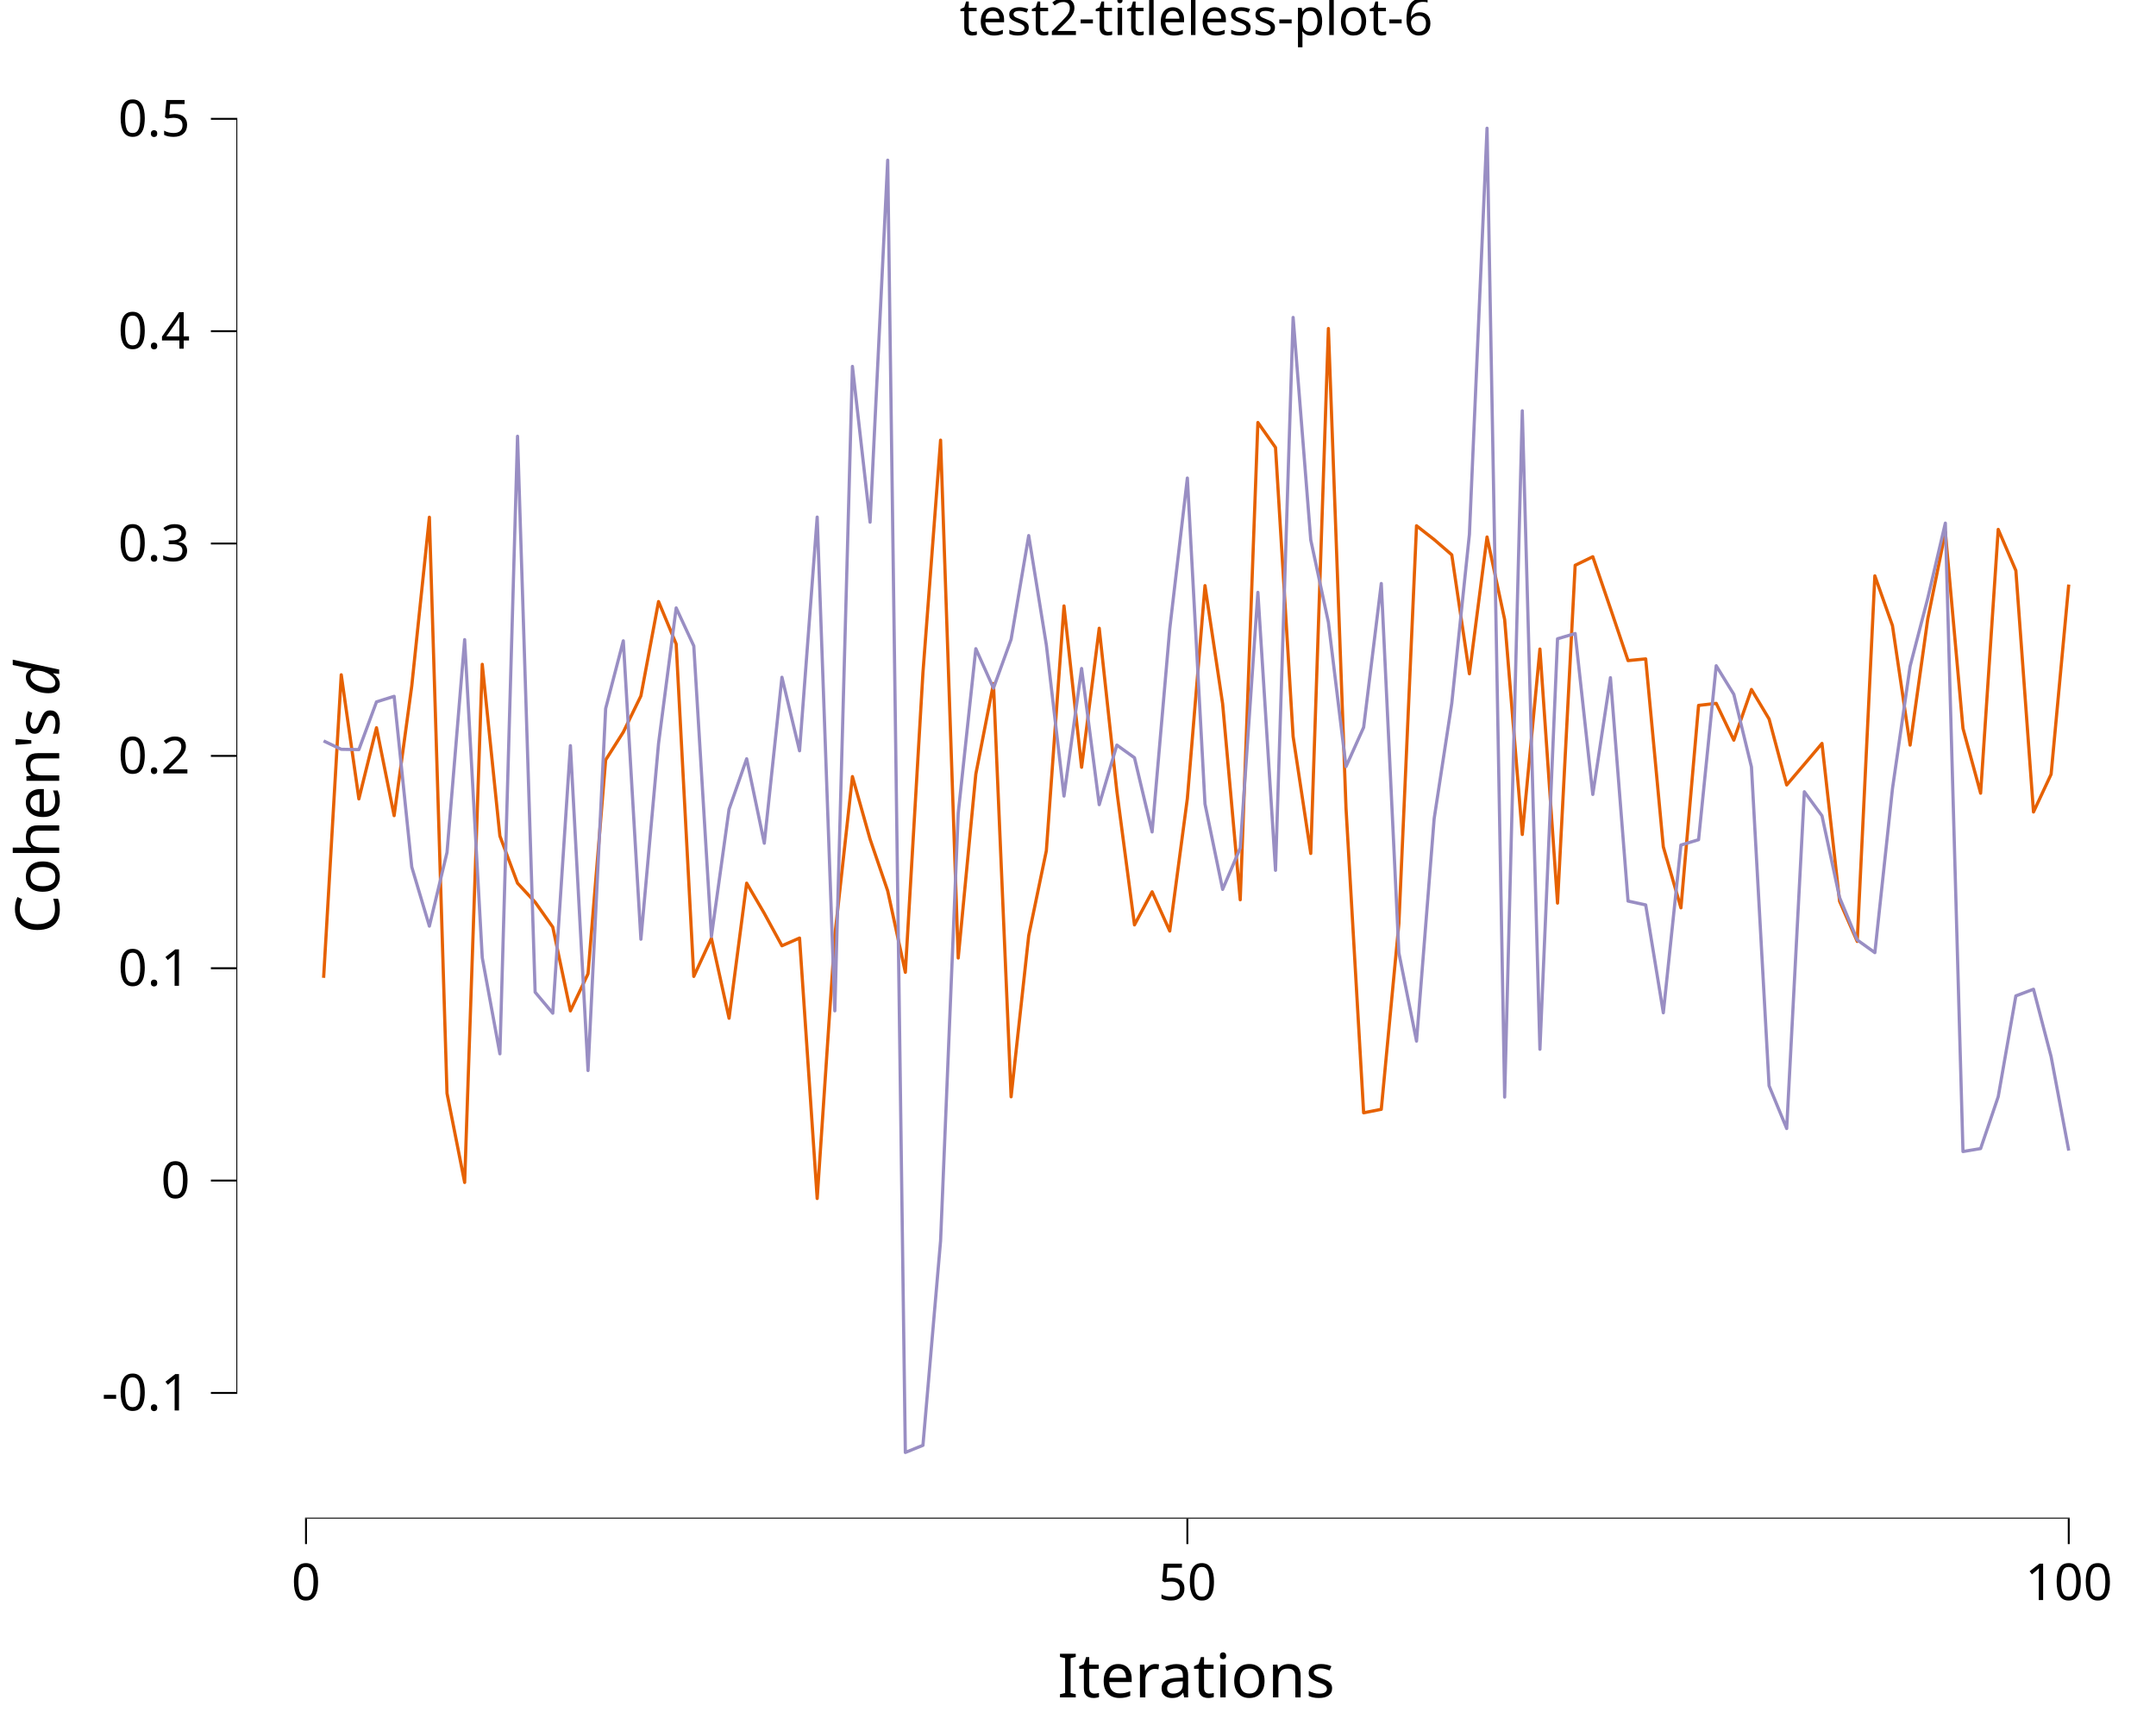
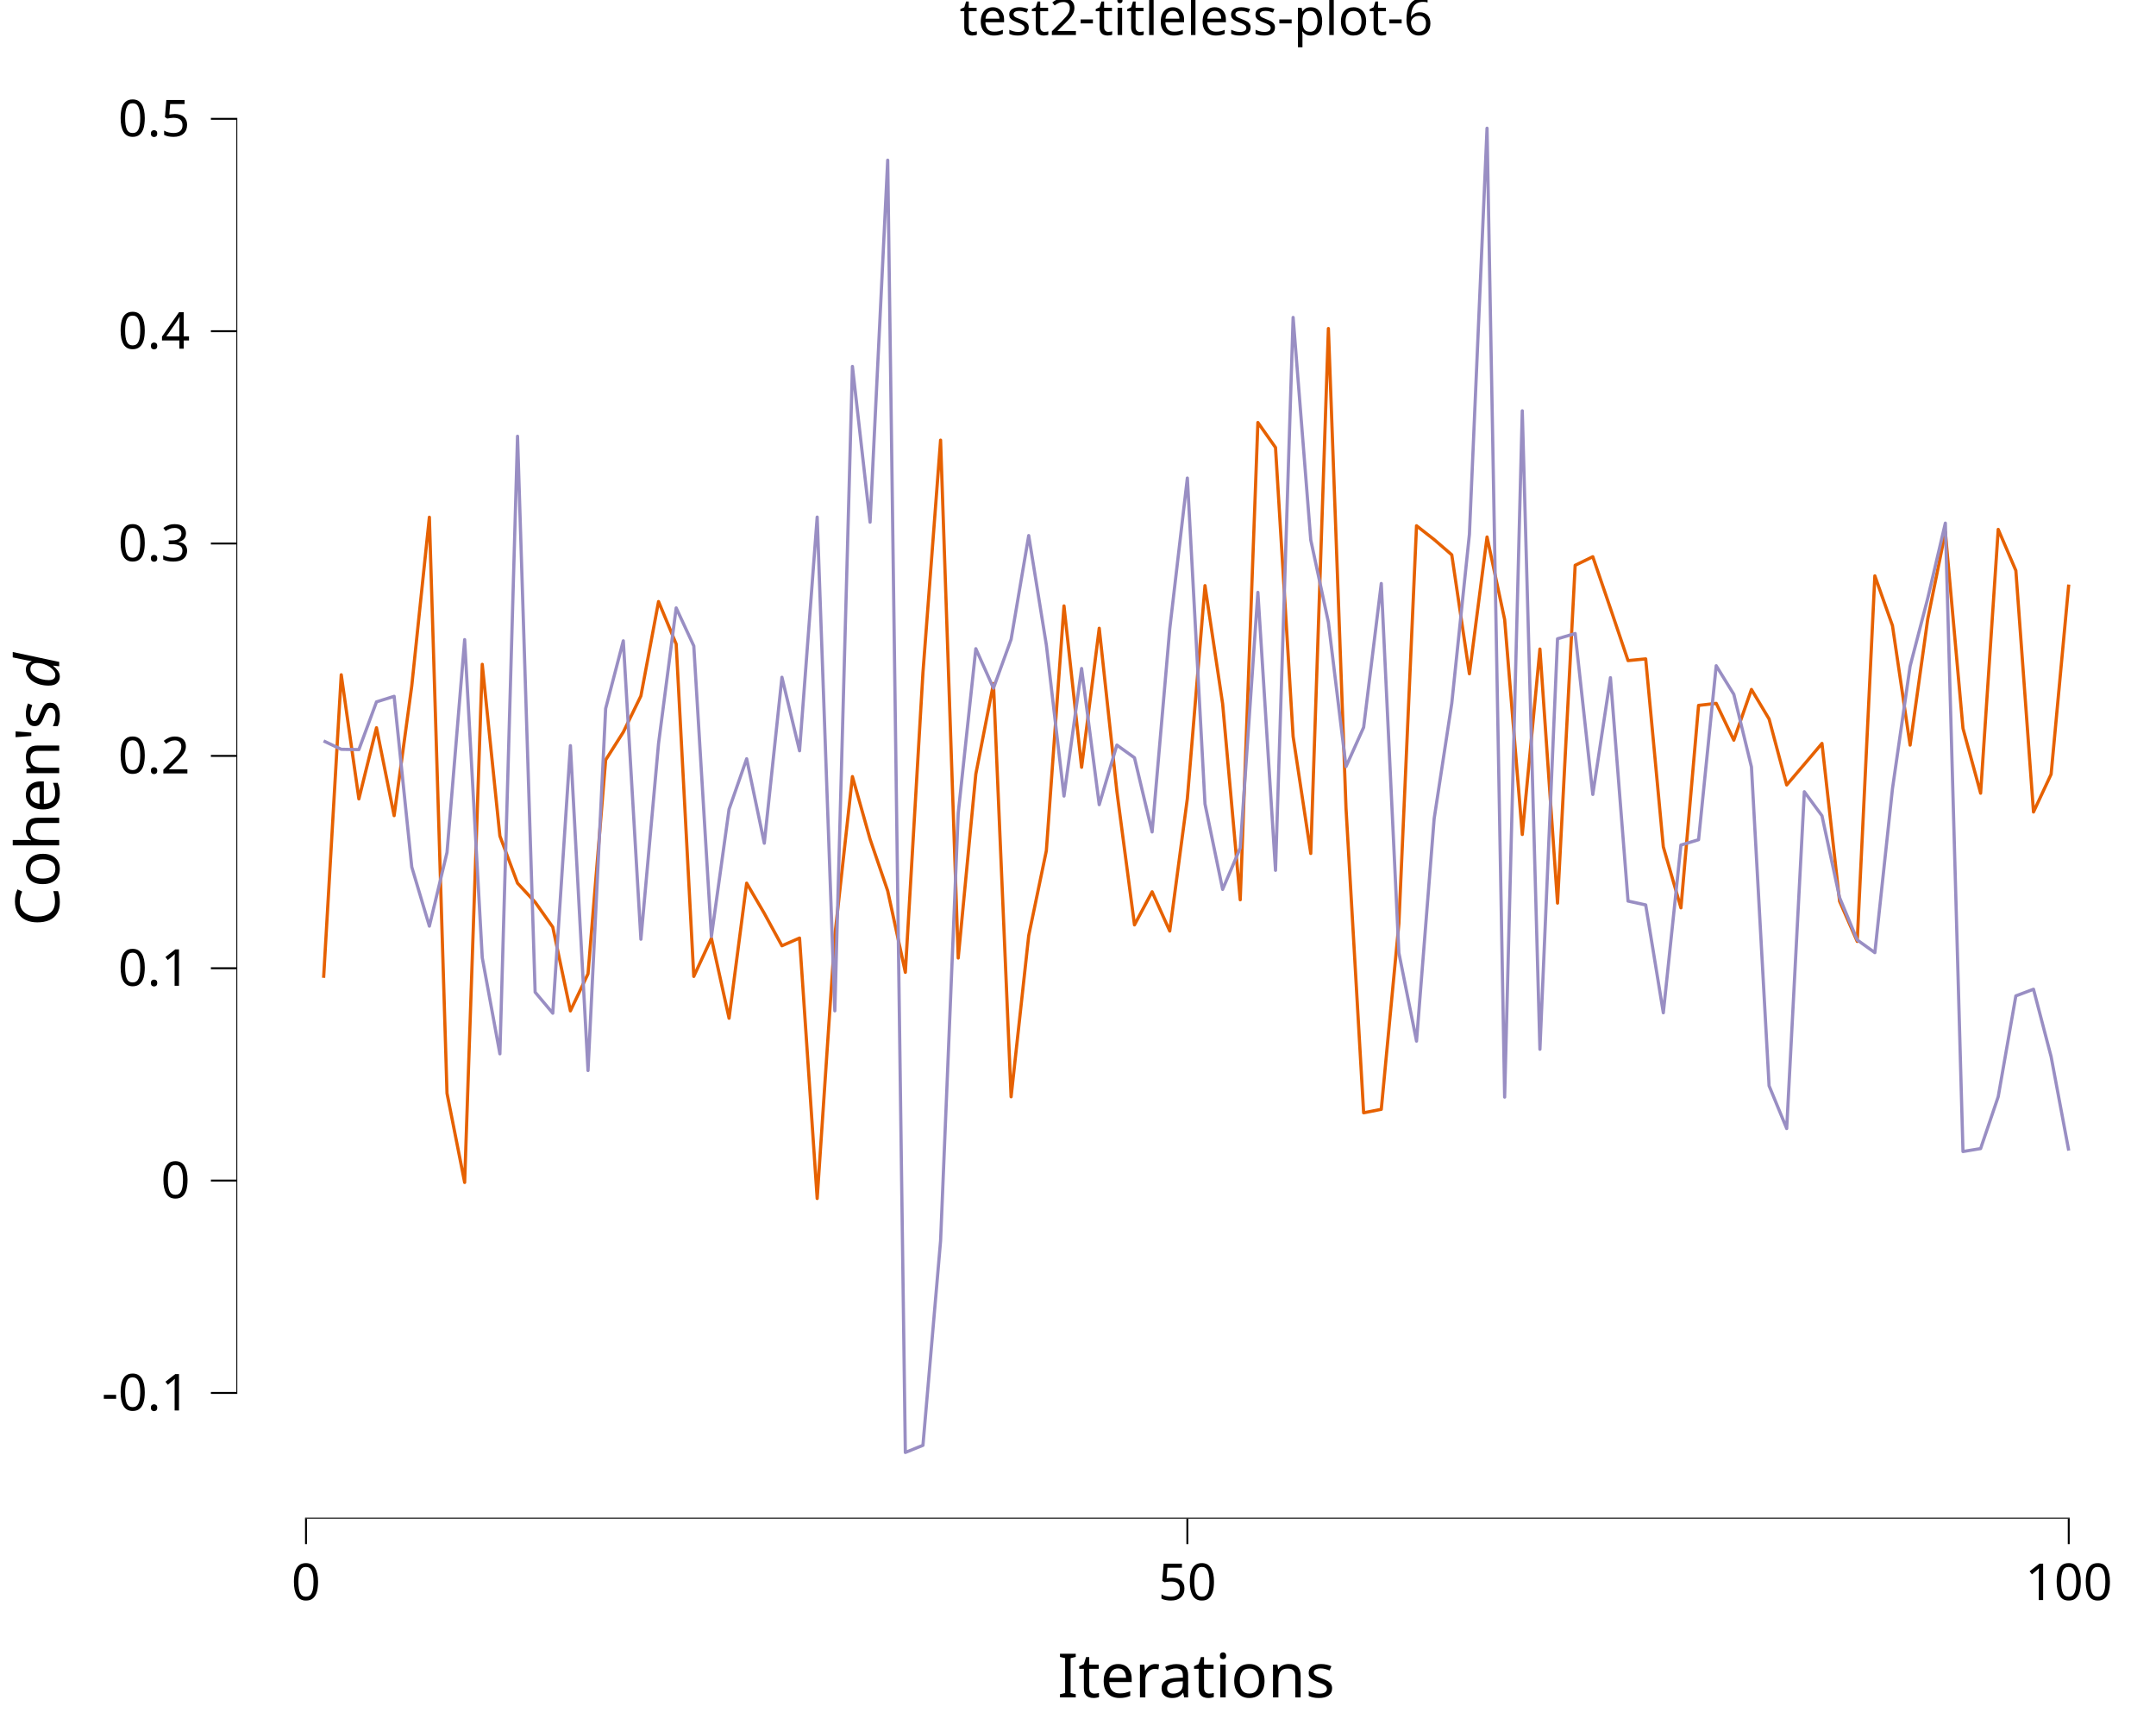
<svg xmlns="http://www.w3.org/2000/svg" class="svglite" data-engine-version="2.0" width="720.00pt" height="576.00pt" viewBox="0 0 720.00 576.00">
  <defs>
    <style type="text/css">
    .svglite line, .svglite polyline, .svglite polygon, .svglite path, .svglite rect, .svglite circle {
      fill: none;
      stroke: #000000;
      stroke-linecap: round;
      stroke-linejoin: round;
      stroke-miterlimit: 10.00;
    }
  </style>
  </defs>
  <rect width="100%" height="100%" style="stroke: none; fill: #FFFFFF;" />
  <defs>
    <clipPath id="cpMC4wMHw3MjAuMDB8MC4wMHw1NzYuMDA=">
      <rect x="0.00" y="0.00" width="720.00" height="576.00" />
    </clipPath>
  </defs>
  <g clip-path="url(#cpMC4wMHw3MjAuMDB8MC4wMHw1NzYuMDA=)">
    <rect x="0.00" y="0.00" width="720.00" height="576.00" style="stroke-width: 10.67; stroke: none;" />
  </g>
  <defs>
    <clipPath id="cpNzguOTN8NzIwLjAwfDIwLjcxfDUwNy4wOQ==">
      <rect x="78.93" y="20.71" width="641.07" height="486.39" />
    </clipPath>
  </defs>
  <g clip-path="url(#cpNzguOTN8NzIwLjAwfDIwLjcxfDUwNy4wOQ==)">
    <rect x="78.93" y="20.71" width="641.07" height="486.39" style="stroke-width: 10.67; stroke: none;" />
    <polyline points="108.07,326.51 113.96,225.32 119.85,266.76 125.73,243.01 131.62,272.35 137.51,229.04 143.39,172.71 149.28,365.06 155.17,394.83 161.05,221.83 166.94,279.15 172.83,294.90 178.71,301.24 184.60,309.57 190.49,337.55 196.37,325.16 202.26,253.76 208.15,244.46 214.03,232.38 219.92,200.87 225.81,215.04 231.69,326.04 237.58,313.29 243.47,340.00 249.35,294.90 255.24,304.99 261.13,315.80 267.01,313.23 272.90,400.19 278.79,312.47 284.67,259.31 290.56,280.20 296.45,297.48 302.34,324.67 308.22,224.62 314.11,146.97 320.00,319.89 325.88,258.47 331.77,228.25 337.66,366.23 343.54,312.41 349.43,284.06 355.32,202.33 361.20,256.20 367.09,209.78 372.98,264.21 378.86,308.83 384.75,297.78 390.64,310.89 396.52,266.64 402.41,195.55 408.30,235.01 414.18,300.45 420.07,141.08 425.96,149.43 431.84,245.94 437.73,284.98 443.62,109.70 449.50,269.81 455.39,371.58 461.28,370.41 467.16,308.41 473.05,175.56 478.94,180.17 484.82,185.26 490.71,224.98 496.60,179.31 502.48,206.89 508.37,278.64 514.26,216.73 520.14,301.56 526.03,188.76 531.92,185.90 537.81,203.16 543.69,220.58 549.58,220.01 555.47,282.78 561.35,303.14 567.24,235.54 573.13,234.86 579.01,247.15 584.90,230.22 590.79,240.09 596.67,262.11 602.56,255.20 608.45,248.24 614.33,300.94 620.22,314.36 626.11,192.28 631.99,208.91 637.88,248.80 643.77,206.73 649.65,177.67 655.54,243.21 661.43,264.86 667.31,176.77 673.20,190.52 679.09,271.13 684.97,258.54 690.86,195.19 " style="stroke-width: 1.07; stroke: #E66101; stroke-linecap: butt;" />
    <polyline points="108.07,247.40 113.96,250.20 119.85,250.30 125.73,234.36 131.62,232.51 137.51,289.50 143.39,309.25 149.28,284.64 155.17,213.58 161.05,319.78 166.94,351.89 172.83,145.67 178.71,331.30 184.60,338.32 190.49,248.99 196.37,357.46 202.26,236.60 208.15,213.98 214.03,313.62 219.92,248.29 225.81,202.99 231.69,215.69 237.58,312.70 243.47,270.23 249.35,253.36 255.24,281.56 261.13,226.15 267.01,250.70 272.90,172.67 278.79,337.53 284.67,122.35 290.56,174.36 296.45,53.49 302.34,484.99 308.22,482.61 314.11,414.32 320.00,271.55 325.88,216.61 331.77,229.78 337.66,213.49 343.54,178.84 349.43,215.36 355.32,265.82 361.20,223.22 367.09,268.69 372.98,248.79 378.86,253.02 384.75,277.80 390.64,209.98 396.52,159.63 402.41,268.45 408.30,296.98 414.18,283.16 420.07,197.80 425.96,290.61 431.84,106.00 437.73,180.29 443.62,207.77 449.50,255.98 455.39,242.87 461.28,194.84 467.16,318.17 473.05,347.64 478.94,273.35 484.82,234.87 490.71,178.45 496.60,42.82 502.48,366.33 508.37,137.18 514.26,350.36 520.14,213.30 526.03,211.54 531.92,265.27 537.81,226.29 543.69,300.88 549.58,302.16 555.47,338.18 561.35,282.17 567.24,280.39 573.13,222.30 579.01,231.85 584.90,256.09 590.79,362.56 596.67,376.83 602.56,264.38 608.45,272.38 614.33,299.70 620.22,313.86 626.11,318.10 631.99,263.38 637.88,222.47 643.77,199.79 649.65,174.68 655.54,384.51 661.43,383.52 667.31,366.19 673.20,332.54 679.09,330.32 684.97,352.82 690.86,384.20 " style="stroke-width: 1.07; stroke: #998EC3; stroke-linecap: butt;" />
    <line x1="101.87" y1="507.09" x2="691.18" y2="507.09" style="stroke-width: 0.64; stroke-linecap: butt;" />
    <line x1="78.93" y1="465.44" x2="78.93" y2="39.36" style="stroke-width: 0.64; stroke-linecap: butt;" />
    <rect x="78.93" y="20.71" width="641.07" height="486.39" style="stroke-width: 0.00; stroke: none;" />
  </g>
  <g clip-path="url(#cpMC4wMHw3MjAuMDB8MC4wMHw1NzYuMDA=)">
    <polyline points="78.93,507.09 78.93,20.71 " style="stroke-width: 0.00; stroke: none; stroke-linecap: butt;" />
    <text x="63.46" y="470.97" text-anchor="end" style="font-size: 17.00px; font-family: sans;" textLength="29.29px" lengthAdjust="spacingAndGlyphs">-0.1</text>
    <text x="63.46" y="400.06" text-anchor="end" style="font-size: 17.00px; font-family: sans;" textLength="9.46px" lengthAdjust="spacingAndGlyphs">0</text>
    <text x="63.46" y="329.16" text-anchor="end" style="font-size: 17.00px; font-family: sans;" textLength="23.63px" lengthAdjust="spacingAndGlyphs">0.1</text>
    <text x="63.46" y="258.25" text-anchor="end" style="font-size: 17.00px; font-family: sans;" textLength="23.63px" lengthAdjust="spacingAndGlyphs">0.2</text>
    <text x="63.46" y="187.34" text-anchor="end" style="font-size: 17.00px; font-family: sans;" textLength="23.63px" lengthAdjust="spacingAndGlyphs">0.3</text>
    <text x="63.46" y="116.44" text-anchor="end" style="font-size: 17.00px; font-family: sans;" textLength="23.63px" lengthAdjust="spacingAndGlyphs">0.4</text>
    <text x="63.46" y="45.53" text-anchor="end" style="font-size: 17.00px; font-family: sans;" textLength="23.63px" lengthAdjust="spacingAndGlyphs">0.5</text>
    <polyline points="70.43,465.12 78.93,465.12 " style="stroke-width: 0.64; stroke-linecap: butt;" />
    <polyline points="70.43,394.21 78.93,394.21 " style="stroke-width: 0.64; stroke-linecap: butt;" />
    <polyline points="70.43,323.31 78.93,323.31 " style="stroke-width: 0.64; stroke-linecap: butt;" />
    <polyline points="70.43,252.40 78.93,252.40 " style="stroke-width: 0.64; stroke-linecap: butt;" />
    <polyline points="70.43,181.49 78.93,181.49 " style="stroke-width: 0.64; stroke-linecap: butt;" />
    <polyline points="70.43,110.59 78.93,110.59 " style="stroke-width: 0.64; stroke-linecap: butt;" />
    <polyline points="70.43,39.68 78.93,39.68 " style="stroke-width: 0.64; stroke-linecap: butt;" />
    <polyline points="78.93,507.09 720.00,507.09 " style="stroke-width: 0.00; stroke: none; stroke-linecap: butt;" />
    <polyline points="102.19,515.60 102.19,507.09 " style="stroke-width: 0.64; stroke-linecap: butt;" />
    <polyline points="396.52,515.60 396.52,507.09 " style="stroke-width: 0.64; stroke-linecap: butt;" />
    <polyline points="690.86,515.60 690.86,507.09 " style="stroke-width: 0.64; stroke-linecap: butt;" />
    <text x="102.19" y="534.27" text-anchor="middle" style="font-size: 17.00px; font-family: sans;" textLength="9.46px" lengthAdjust="spacingAndGlyphs">0</text>
    <text x="396.52" y="534.27" text-anchor="middle" style="font-size: 17.00px; font-family: sans;" textLength="18.91px" lengthAdjust="spacingAndGlyphs">50</text>
    <text x="690.86" y="534.27" text-anchor="middle" style="font-size: 17.00px; font-family: sans;" textLength="28.37px" lengthAdjust="spacingAndGlyphs">100</text>
    <text x="399.47" y="566.78" text-anchor="middle" style="font-size: 20.40px; font-family: sans;" textLength="83.92px" lengthAdjust="spacingAndGlyphs">Iterations</text>
-     <text transform="translate(19.77,311.79) rotate(-90)" style="font-size: 20.40px; font-family: sans;" textLength="74.22px" lengthAdjust="spacingAndGlyphs">Cohen's</text>
-     <text transform="translate(19.77,237.57) rotate(-90)" style="font-size: 20.40px; font-family: sans;" textLength="5.10px" lengthAdjust="spacingAndGlyphs"> </text>
-     <text transform="translate(19.77,232.46) rotate(-90)" style="font-size: 20.40px; font-style: italic; font-family: sans;" textLength="11.35px" lengthAdjust="spacingAndGlyphs">d</text>
-     <text transform="translate(19.77,221.12) rotate(-90)" style="font-size: 20.40px; font-family: sans;" textLength="5.10px" lengthAdjust="spacingAndGlyphs"> </text>
+     <text transform="translate(19.77,309.24) rotate(-90)" style="font-size: 20.40px; font-family: sans;" textLength="74.22px" lengthAdjust="spacingAndGlyphs">Cohen's</text>
+     <text transform="translate(19.77,235.01) rotate(-90)" style="font-size: 20.40px; font-family: sans;" textLength="5.10px" lengthAdjust="spacingAndGlyphs"> </text>
+     <text transform="translate(19.77,229.91) rotate(-90)" style="font-size: 20.40px; font-style: italic; font-family: sans;" textLength="11.35px" lengthAdjust="spacingAndGlyphs">d</text>
    <text x="399.47" y="11.70" text-anchor="middle" style="font-size: 17.00px; font-family: sans;" textLength="147.40px" lengthAdjust="spacingAndGlyphs">test2-titleless-plot-6</text>
  </g>
</svg>
